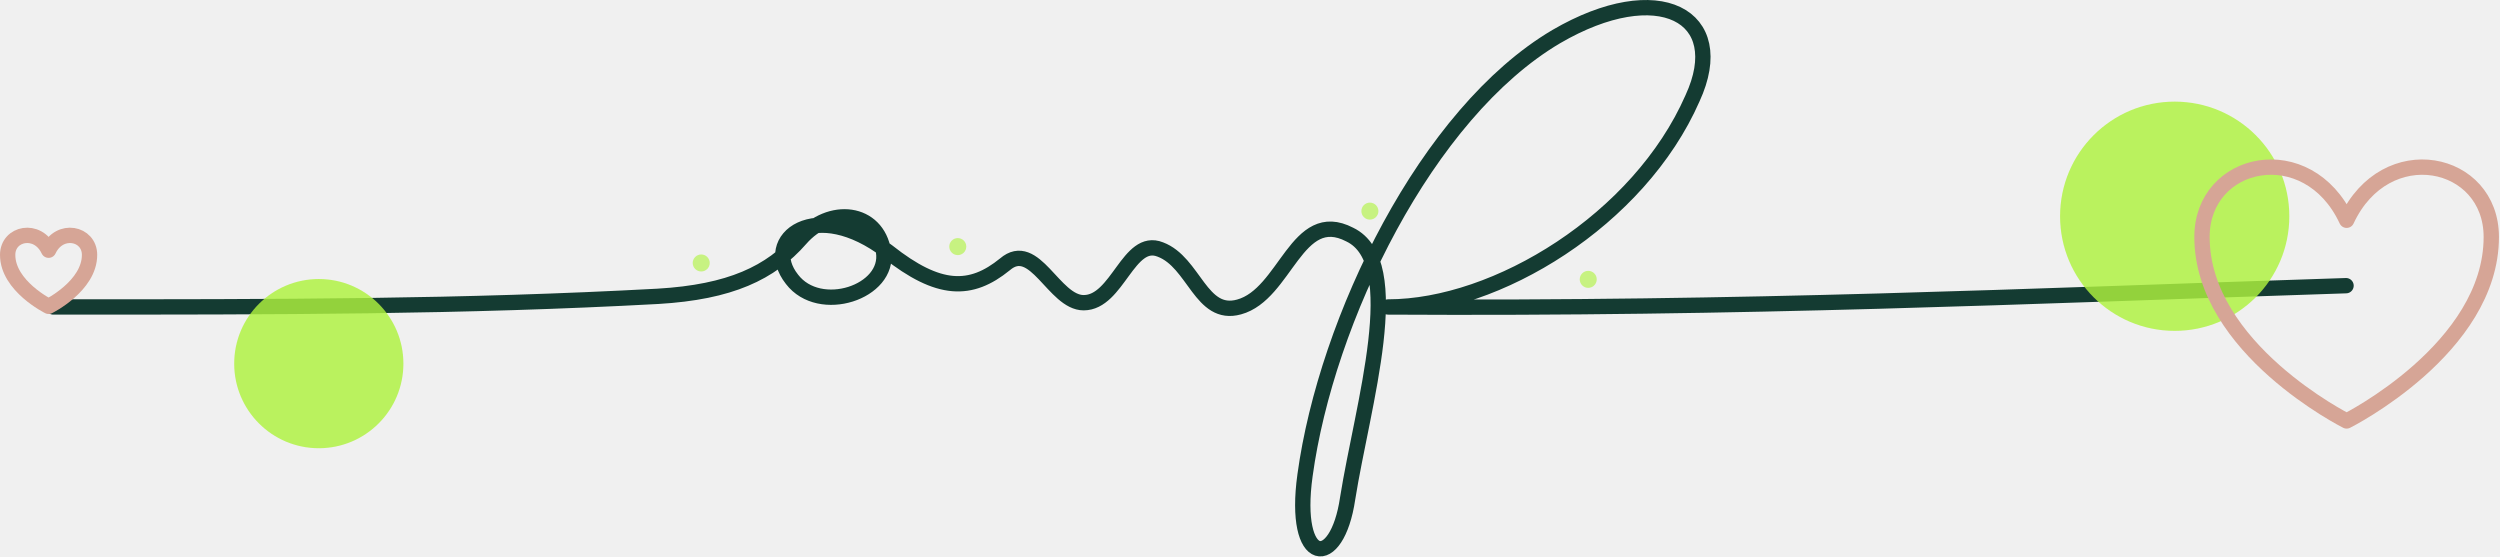
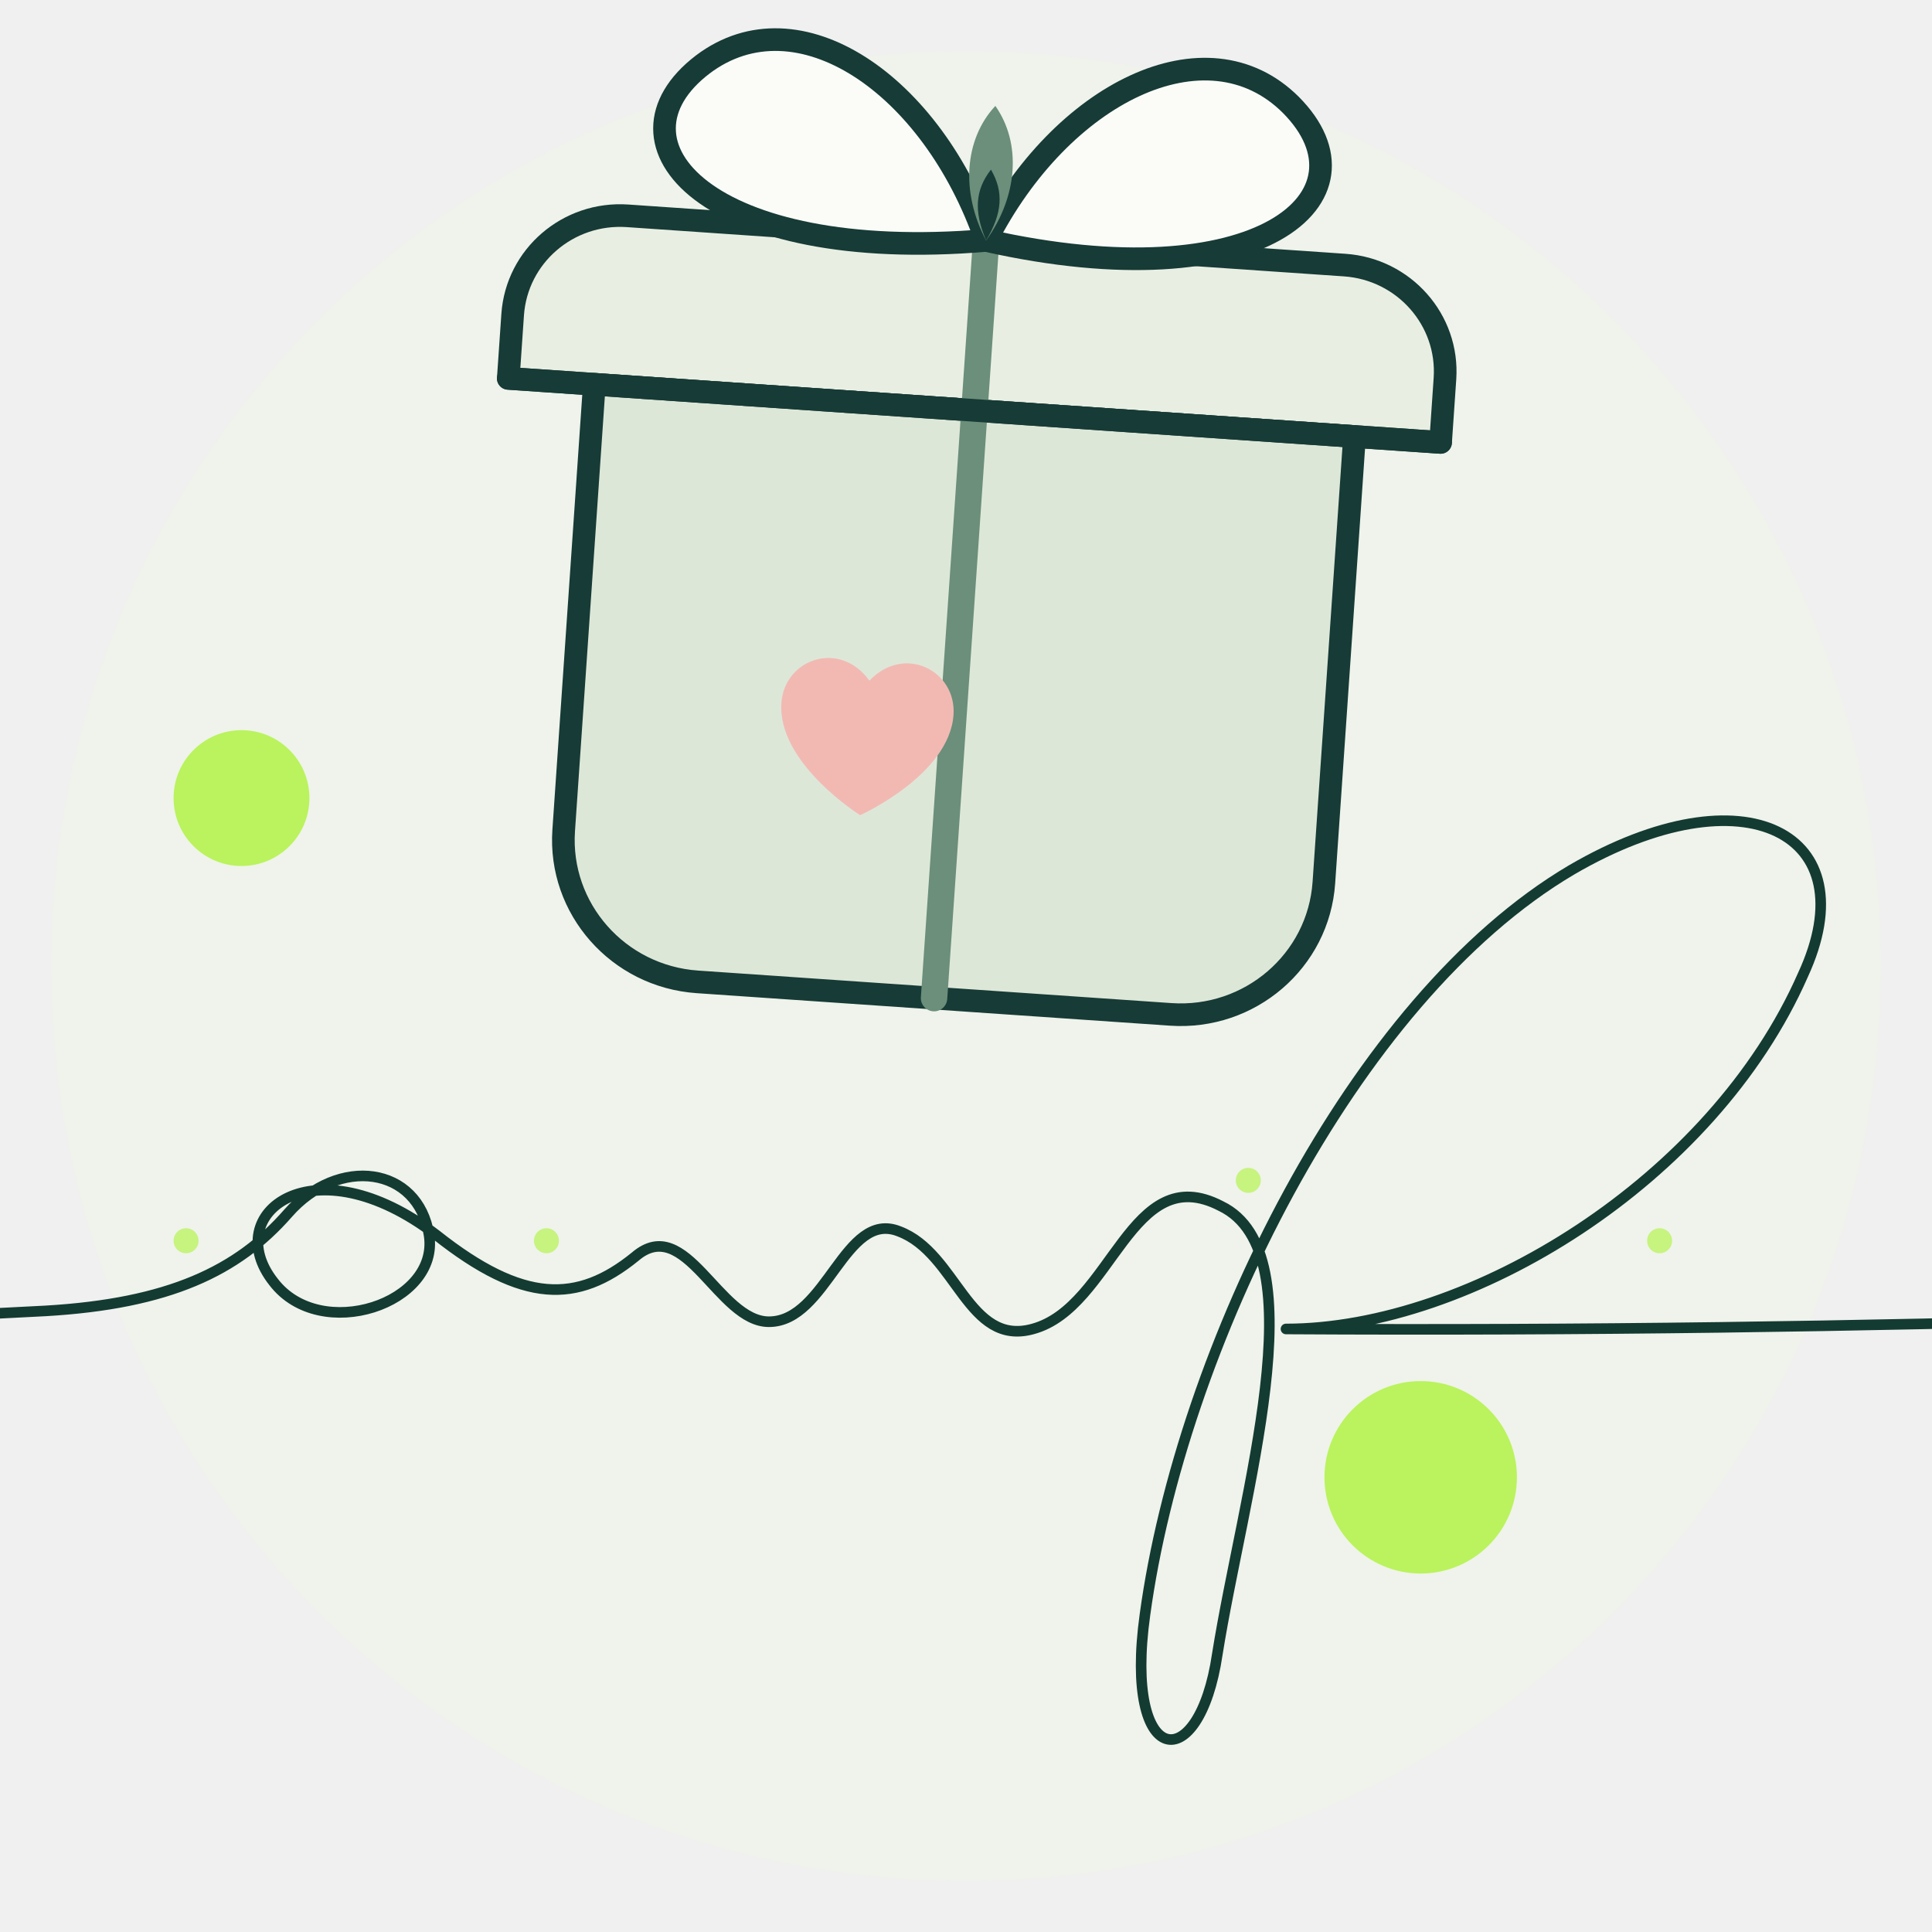
- <svg xmlns="http://www.w3.org/2000/svg" aria-label="A Wish For" fill="none" height="204" role="img" viewBox="0 0 916 204" width="916">
-   <path d="M19.528 112.473C103.768 112.473 169.288 112.473 241.048 108.573C267.568 107.013 282.388 99.993 293.308 87.513C304.228 75.033 321.388 77.373 323.728 92.193C326.068 107.013 300.328 115.593 290.188 102.333C278.488 87.513 298.768 71.913 325.288 92.193C344.008 107.013 355.708 107.013 368.188 96.873C379.108 87.513 386.128 110.913 397.048 110.913C409.528 110.913 413.428 86.733 425.128 91.413C437.608 96.093 439.948 116.373 453.988 112.473C471.148 107.793 475.048 75.813 494.548 85.953C515.608 96.093 499.228 148.353 493.768 182.673C489.868 209.193 473.488 207.633 478.168 174.093C485.968 117.153 522.628 41.493 570.208 13.413C607.648 -8.427 634.168 5.613 620.128 36.033C600.628 80.493 548.368 112.473 508.588 112.473C640.408 113.253 739.468 108.573 859.588 104.673" stroke="#143B32" stroke-linecap="round" stroke-linejoin="round" stroke-width="5.616" />
-   <path d="M116.808 164.233C133.929 164.233 147.808 150.354 147.808 133.233C147.808 116.113 133.929 102.233 116.808 102.233C99.687 102.233 85.808 116.113 85.808 133.233C85.808 150.354 99.687 164.233 116.808 164.233Z" fill="#AFF33E" opacity="0.82" />
-   <path d="M796.808 121.233C820.004 121.233 838.808 102.429 838.808 79.233C838.808 56.038 820.004 37.233 796.808 37.233C773.612 37.233 754.808 56.038 754.808 79.233C754.808 102.429 773.612 121.233 796.808 121.233Z" fill="#AFF33E" opacity="0.82" />
-   <path d="M581.928 105.473C583.651 105.473 585.048 104.077 585.048 102.353C585.048 100.63 583.651 99.233 581.928 99.233C580.205 99.233 578.808 100.63 578.808 102.353C578.808 104.077 580.205 105.473 581.928 105.473Z" fill="#AFF33E" opacity="0.62" />
-   <path d="M256.928 99.473C258.651 99.473 260.048 98.077 260.048 96.353C260.048 94.63 258.651 93.233 256.928 93.233C255.205 93.233 253.808 94.63 253.808 96.353C253.808 98.077 255.205 99.473 256.928 99.473Z" fill="#AFF33E" opacity="0.62" />
-   <path d="M912.808 86.829C912.808 58.234 874.077 50.064 859.808 80.702C845.539 50.064 806.808 58.234 806.808 86.829C806.808 127.68 859.808 154.233 859.808 154.233C859.808 154.233 912.808 127.68 912.808 86.829Z" stroke="#D6A596" stroke-linecap="round" stroke-linejoin="round" stroke-width="5.616" />
-   <path d="M32.808 93.389C32.808 85.395 21.846 83.111 17.808 91.676C13.77 83.111 2.808 85.395 2.808 93.389C2.808 104.81 17.808 112.233 17.808 112.233C17.808 112.233 32.808 104.81 32.808 93.389Z" stroke="#D6A596" stroke-linecap="round" stroke-linejoin="round" stroke-width="5.616" />
-   <path d="M350.928 93.473C352.651 93.473 354.048 92.077 354.048 90.353C354.048 88.63 352.651 87.233 350.928 87.233C349.205 87.233 347.808 88.63 347.808 90.353C347.808 92.077 349.205 93.473 350.928 93.473Z" fill="#AFF33E" opacity="0.62" />
-   <path d="M501.928 80.473C503.651 80.473 505.048 79.077 505.048 77.353C505.048 75.63 503.651 74.233 501.928 74.233C500.205 74.233 498.808 75.63 498.808 77.353C498.808 79.077 500.205 80.473 501.928 80.473Z" fill="#AFF33E" opacity="0.62" />
+ <svg xmlns="http://www.w3.org/2000/svg" fill="none" height="1024" viewBox="0 0 1024 1024" width="1024">
+   <g clip-path="url(#clip0_1_2)">
+     <path d="M512 997C779.858 997 997 779.858 997 512C997 244.142 779.858 27 512 27C244.142 27 27 244.142 27 512C27 779.858 244.142 997 512 997Z" fill="#EEF4E8" fill-opacity="0.7" />
+     <path d="M-520 704.377C-313.025 704.377 -152.045 704.377 24.267 694.797C89.426 690.965 125.838 673.721 152.669 643.065C179.499 612.409 221.66 618.157 227.409 654.561C233.159 690.965 169.916 712.041 145.003 679.469C116.256 643.065 166.084 604.745 231.242 654.561C277.237 690.965 305.983 690.965 336.646 666.057C363.476 643.065 380.724 700.545 407.554 700.545C438.217 700.545 447.799 641.149 476.546 652.645C507.209 664.141 512.958 713.957 547.454 704.377C589.616 692.881 599.198 614.325 647.109 639.233C698.852 664.141 658.607 792.514 645.192 876.818C635.61 941.963 595.365 938.131 606.864 855.742C626.028 715.873 716.1 530.02 833.003 461.044C924.992 407.396 990.15 441.884 955.655 516.608C907.744 625.821 779.343 704.377 681.604 704.377C1005.48 706.293 1248.87 694.797 1544 685.217" stroke="#143B32" stroke-linecap="round" stroke-linejoin="round" stroke-width="5.616" />
+     <path d="M879.625 664.251C883.284 664.251 886.251 661.284 886.251 657.625C886.251 653.966 883.284 651 879.625 651C875.966 651 873 653.966 873 657.625C873 661.284 875.966 664.251 879.625 664.251Z" fill="#AFF33E" opacity="0.62" />
+     <path d="M98.625 664.251C102.284 664.251 105.251 661.284 105.251 657.625C105.251 653.966 102.284 651 98.625 651C94.966 651 92 653.966 92 657.625C92 661.284 94.966 664.251 98.625 664.251Z" fill="#AFF33E" opacity="0.62" />
+     <path d="M289.625 664.251C293.284 664.251 296.251 661.284 296.251 657.625C296.251 653.966 293.284 651 289.625 651C285.966 651 283 653.966 283 657.625C283 661.284 285.966 664.251 289.625 664.251Z" fill="#AFF33E" opacity="0.62" />
+     <path d="M661.625 632.251C665.284 632.251 668.251 629.284 668.251 625.625C668.251 621.966 665.284 619 661.625 619C657.966 619 655 621.966 655 625.625C655 629.284 657.966 632.251 661.625 632.251Z" fill="#AFF33E" opacity="0.62" />
+     <path d="M128 459C147.882 459 164 442.882 164 423C164 403.118 147.882 387 128 387C108.118 387 92 403.118 92 423C92 442.882 108.118 459 128 459Z" fill="#AFF33E" opacity="0.82" />
+     <path d="M753 834C781.167 834 804 811.167 804 783C804 754.833 781.167 732 753 732C724.833 732 702 754.833 702 783C702 811.167 724.833 834 753 834Z" fill="#AFF33E" opacity="0.82" />
+     <path d="M271.72 166.769C273.856 135.676 301.113 112.226 332.603 114.389L712.709 140.501C744.199 142.664 767.994 169.621 765.858 200.714L763.537 234.492L269.399 200.547L271.72 166.769Z" fill="#E9EEE3" stroke="#173B36" stroke-linejoin="round" stroke-width="12" />
+     <path d="M315.012 203.68L717.925 231.359L701.682 467.804C698.834 509.259 662.489 540.528 620.504 537.644L369.634 520.411C327.649 517.526 295.921 481.581 298.769 440.126L315.012 203.68Z" fill="#DDE7D8" stroke="#173B36" stroke-linejoin="round" stroke-width="12" />
+     <path d="M522.656 127.445L495.069 529.027" stroke="#6B8F7A" stroke-linecap="round" stroke-width="14" />
+     <path d="M269.399 200.547L763.537 234.492" stroke="#173B36" stroke-linecap="round" stroke-width="12" />
+     <path d="M522.656 127.445C493.99 44.403 422.834 -3.85 372.485 34.171C318.076 75.683 374.768 139.91 522.656 127.445Z" fill="#FBFCF8" stroke="#173B36" stroke-linecap="round" stroke-linejoin="round" stroke-width="12" />
+     <path d="M522.656 127.445C562.409 49.103 639.495 11.034 684.172 55.582C732.392 104.145 667.45 160.016 522.656 127.445Z" fill="#FBFCF8" stroke="#173B36" stroke-linecap="round" stroke-linejoin="round" stroke-width="12" />
+     <path d="M522.656 127.445C509.128 102.005 511.061 73.857 527.555 56.136C541.47 75.946 539.536 104.094 522.656 127.445Z" fill="#6B8F7A" />
+     <path d="M522.656 127.445C516.085 111.91 516.859 100.651 525.234 89.914C532.063 101.695 531.289 112.955 522.656 127.445Z" fill="#173B36" />
+     <path d="M505.382 378.903C506.993 355.446 479.323 341.29 460.801 360.757C445.114 338.94 415.768 349.179 414.157 372.636C411.965 404.538 455.902 432.066 455.902 432.066C455.902 432.066 503.191 410.804 505.382 378.903Z" fill="#F2B9B3" />
+   </g>
+   <defs>
+     <clipPath id="clip0_1_2">
+       <rect fill="white" height="1024" width="1024" />
+     </clipPath>
+   </defs>
</svg>
